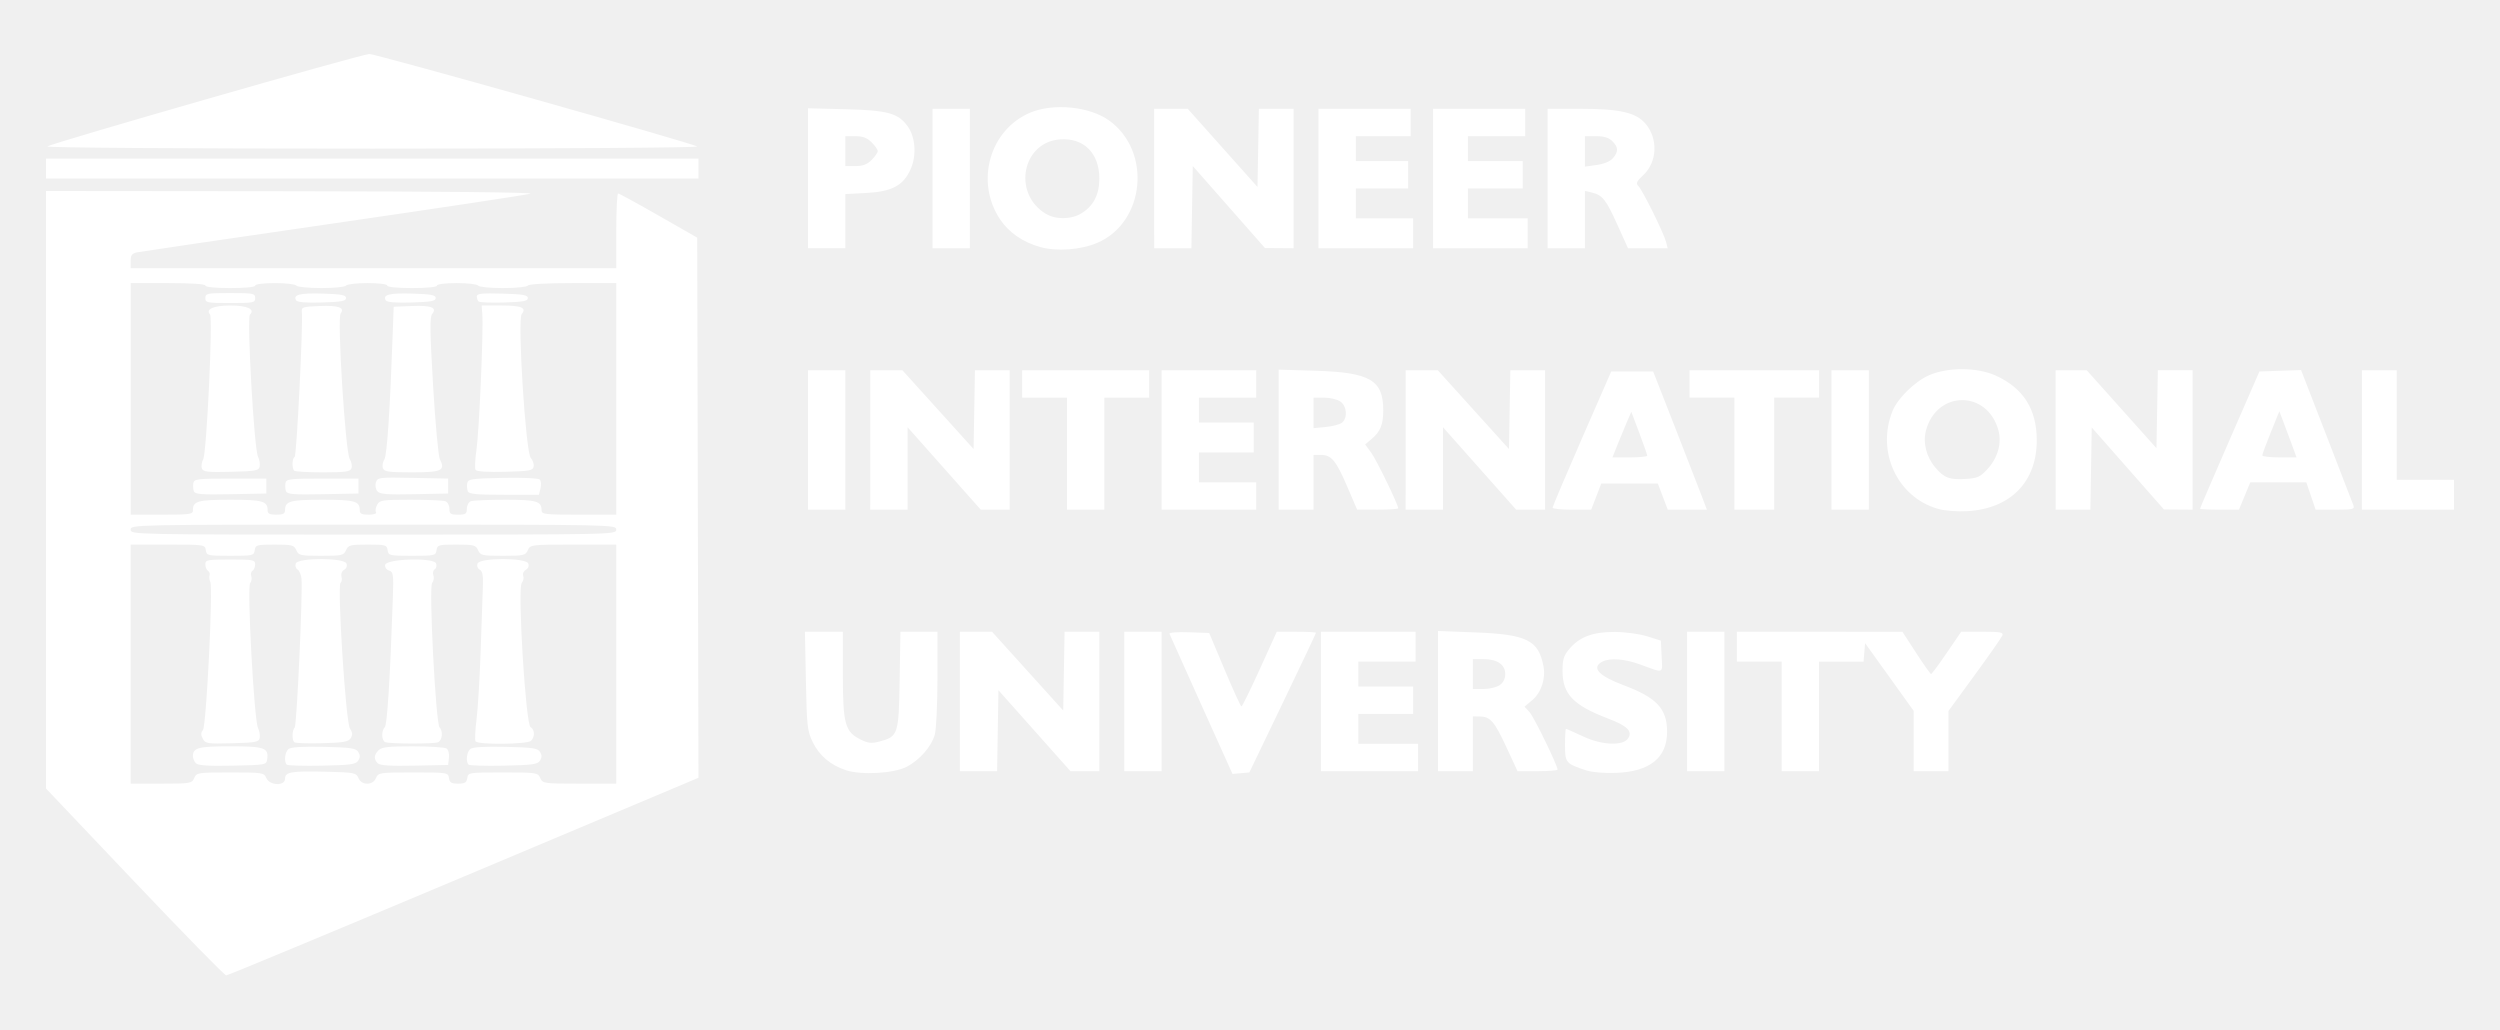
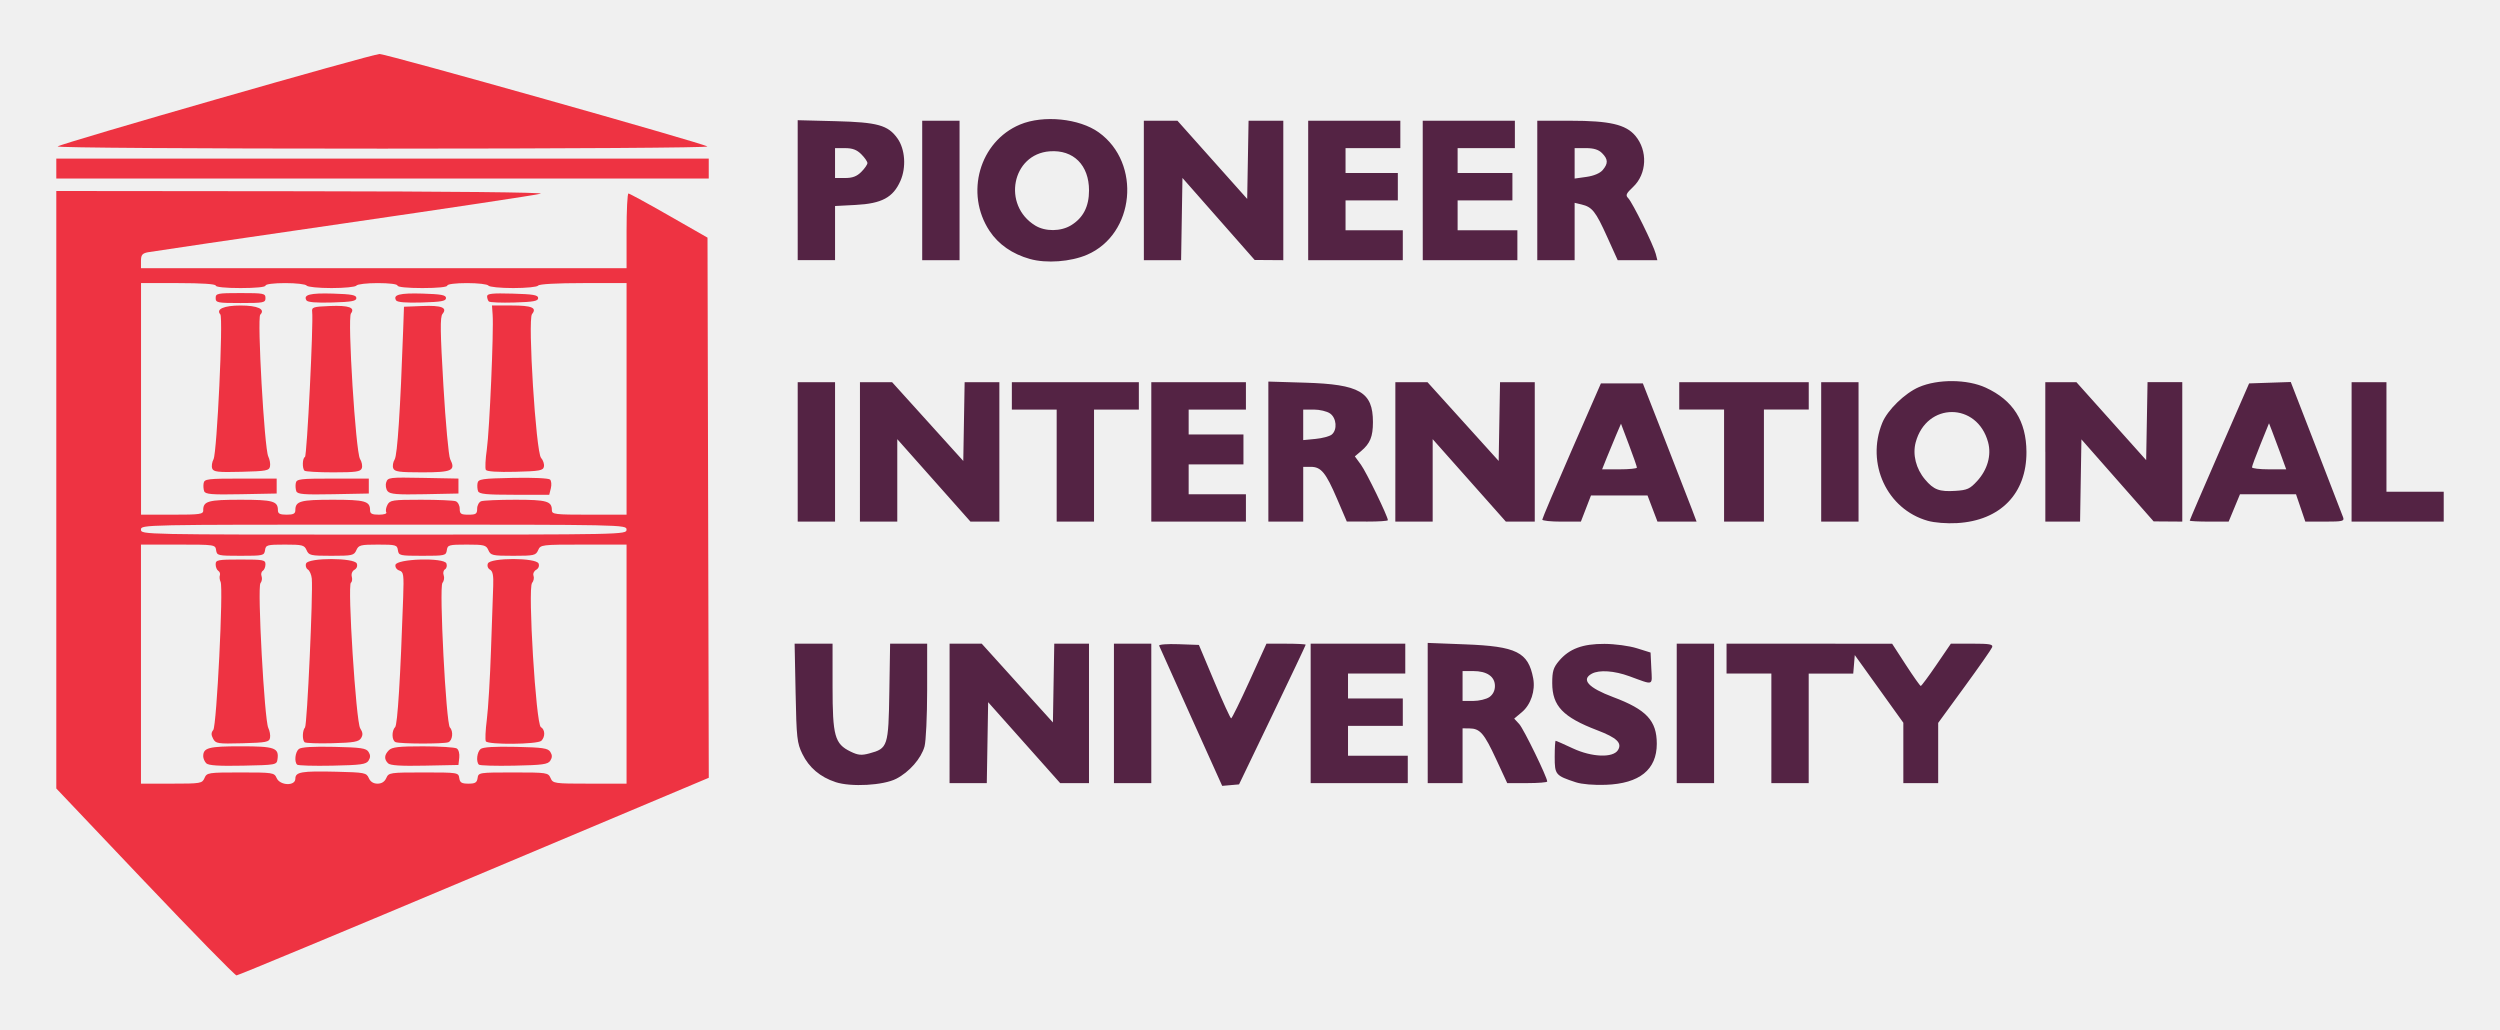
<svg xmlns="http://www.w3.org/2000/svg" width="170mm" height="70mm" viewBox="0 0 170 70" version="1.1" id="svg8">
  <defs id="defs2" />
  <g id="layer1" transform="translate(-17.26166,-18.18647)">
    <path style="fill:#000000;stroke-width:0.265" id="path877" d="" />
-     <g id="g1145" transform="translate(3.127327,3.672899)">
-       <path style="fill:#ffffff;stroke-width:0.169" d="m 23.292,74.486 -6.03,-6.355 V 47.816 27.501 l 16.722,0.017 c 10.06,0.01 16.519,0.077 16.214,0.168 -0.279,0.083 -6.299,0.991 -13.377,2.019 -7.078,1.028 -13.079,1.911 -13.335,1.962 -0.38,0.077 -0.466,0.185 -0.466,0.589 v 0.495 h 16.51 16.51 v -2.54 c 0,-1.397 0.057,-2.54 0.127,-2.54 0.07,3.3e-4 1.308,0.676 2.752,1.501 l 2.625,1.501 0.043,18.365 0.043,18.365 -15.961,6.719 c -8.779,3.696 -16.047,6.719 -16.153,6.719 -0.106,0 -2.906,-2.86 -6.222,-6.355 z m 4.047,-7.065 c 0.161,-0.368 0.245,-0.381 2.453,-0.381 2.208,0 2.292,0.013 2.453,0.381 0.228,0.52 1.272,0.557 1.272,0.046 0,-0.462 0.415,-0.533 2.794,-0.476 1.922,0.046 2.041,0.07 2.199,0.43 0.11,0.25 0.314,0.381 0.595,0.381 0.281,0 0.485,-0.131 0.595,-0.381 0.162,-0.369 0.242,-0.381 2.538,-0.381 2.33,0 2.372,0.007 2.425,0.381 0.044,0.309 0.162,0.381 0.623,0.381 0.461,0 0.579,-0.072 0.623,-0.381 0.053,-0.374 0.095,-0.381 2.425,-0.381 2.296,0 2.376,0.012 2.538,0.381 0.162,0.37 0.237,0.381 2.667,0.381 h 2.5 v -8.128 -8.128 h -2.923 c -2.869,0 -2.926,0.007 -3.09,0.381 -0.156,0.354 -0.273,0.381 -1.691,0.381 -1.418,0 -1.536,-0.026 -1.691,-0.381 -0.152,-0.348 -0.281,-0.381 -1.47,-0.381 -1.222,0 -1.306,0.024 -1.357,0.381 -0.052,0.365 -0.123,0.381 -1.663,0.381 -1.539,0 -1.611,-0.016 -1.663,-0.381 -0.051,-0.357 -0.135,-0.381 -1.357,-0.381 -1.189,0 -1.317,0.033 -1.47,0.381 -0.156,0.354 -0.273,0.381 -1.691,0.381 -1.418,0 -1.536,-0.026 -1.691,-0.381 -0.152,-0.348 -0.281,-0.381 -1.47,-0.381 -1.222,0 -1.306,0.024 -1.357,0.381 -0.052,0.365 -0.123,0.381 -1.663,0.381 -1.539,0 -1.611,-0.016 -1.663,-0.381 -0.053,-0.376 -0.089,-0.381 -2.582,-0.381 h -2.528 v 8.128 8.128 h 2.077 c 1.991,0 2.083,-0.016 2.244,-0.381 z m 0.121,-1.003 c -0.114,-0.114 -0.208,-0.33 -0.208,-0.479 0,-0.58 0.366,-0.677 2.553,-0.677 2.313,0 2.608,0.104 2.498,0.88 -0.054,0.383 -0.099,0.391 -2.345,0.437 -1.637,0.034 -2.349,-0.012 -2.498,-0.161 z m 6.175,0.09 c -0.201,-0.201 -0.129,-0.857 0.118,-1.061 0.158,-0.131 0.947,-0.18 2.395,-0.148 1.84,0.041 2.187,0.091 2.346,0.344 0.136,0.216 0.136,0.377 -4e-5,0.593 -0.16,0.254 -0.511,0.303 -2.464,0.343 -1.253,0.026 -2.33,-0.006 -2.395,-0.07 z m 6.186,-0.09 c -0.28,-0.28 -0.261,-0.57 0.058,-0.89 0.213,-0.213 0.677,-0.266 2.328,-0.264 1.134,10e-4 2.164,0.067 2.287,0.145 0.128,0.081 0.201,0.354 0.169,0.632 l -0.056,0.49 -2.29,0.047 c -1.637,0.034 -2.349,-0.012 -2.498,-0.161 z m 6.175,0.09 c -0.201,-0.201 -0.129,-0.857 0.118,-1.061 0.158,-0.131 0.947,-0.18 2.395,-0.148 1.84,0.041 2.187,0.091 2.346,0.344 0.136,0.216 0.136,0.377 -3e-5,0.593 -0.16,0.254 -0.511,0.303 -2.464,0.343 -1.253,0.026 -2.33,-0.006 -2.395,-0.07 z m -18.07,-1.76 c -0.142,-0.265 -0.14,-0.416 0.009,-0.595 0.23,-0.278 0.696,-9.659 0.5,-10.068 -0.067,-0.14 -0.09,-0.342 -0.051,-0.45 0.039,-0.108 -0.01,-0.246 -0.108,-0.306 -0.098,-0.061 -0.178,-0.258 -0.178,-0.439 0,-0.303 0.13,-0.329 1.693,-0.329 1.563,0 1.693,0.025 1.693,0.329 0,0.181 -0.081,0.379 -0.181,0.44 -0.1,0.061 -0.136,0.228 -0.082,0.37 0.054,0.142 0.02,0.354 -0.077,0.471 -0.221,0.267 0.269,9.31 0.533,9.84 0.098,0.197 0.151,0.502 0.118,0.677 -0.054,0.285 -0.255,0.324 -1.87,0.367 -1.69,0.045 -1.822,0.025 -1.999,-0.307 z m 6.217,0.236 c -0.167,-0.167 -0.147,-0.81 0.031,-1.002 0.144,-0.155 0.553,-9.142 0.461,-10.124 -0.025,-0.264 -0.145,-0.542 -0.268,-0.618 -0.123,-0.076 -0.176,-0.26 -0.119,-0.409 0.155,-0.404 3.293,-0.401 3.448,0.004 0.062,0.162 -0.003,0.336 -0.159,0.423 -0.153,0.086 -0.229,0.283 -0.181,0.468 0.046,0.176 0.019,0.36 -0.06,0.409 -0.245,0.151 0.347,9.457 0.629,9.898 0.184,0.288 0.198,0.454 0.058,0.677 -0.154,0.245 -0.489,0.304 -1.955,0.343 -0.973,0.026 -1.822,-0.005 -1.887,-0.07 z m 6.189,-0.005 c -0.259,-0.105 -0.279,-0.769 -0.03,-1.018 0.163,-0.163 0.362,-3.365 0.547,-8.816 0.054,-1.578 0.03,-1.743 -0.26,-1.835 -0.18,-0.057 -0.295,-0.224 -0.265,-0.383 0.081,-0.421 3.305,-0.516 3.464,-0.102 0.059,0.152 0.017,0.333 -0.093,0.401 -0.11,0.068 -0.151,0.252 -0.09,0.408 0.06,0.157 0.021,0.391 -0.086,0.52 -0.233,0.281 0.246,9.561 0.507,9.827 0.252,0.257 0.183,0.894 -0.11,1.006 -0.317,0.122 -3.279,0.114 -3.584,-0.009 z m 6.14,-0.055 c -0.057,-0.092 -0.027,-0.758 0.066,-1.482 0.093,-0.723 0.22,-2.839 0.282,-4.702 0.062,-1.863 0.13,-3.828 0.151,-4.367 0.028,-0.724 -0.028,-1.018 -0.215,-1.122 -0.147,-0.082 -0.209,-0.257 -0.148,-0.417 0.156,-0.408 3.293,-0.408 3.45,0 0.063,0.164 -0.005,0.337 -0.168,0.428 -0.15,0.084 -0.23,0.266 -0.177,0.405 0.053,0.138 0.008,0.358 -0.1,0.488 -0.297,0.358 0.267,9.612 0.598,9.8 0.291,0.166 0.309,0.657 0.035,0.931 -0.25,0.25 -3.623,0.282 -3.775,0.036 z m 9.566,-14.396 c 0,-0.336 -0.113,-0.339 -16.51,-0.339 -16.397,0 -16.51,0.002 -16.51,0.339 0,0.336 0.113,0.339 16.51,0.339 16.397,0 16.51,-0.002 16.51,-0.339 z m -28.787,-1.321 c 0,-0.617 0.338,-0.711 2.54,-0.711 2.202,0 2.54,0.095 2.54,0.711 0,0.235 0.135,0.305 0.593,0.305 0.458,0 0.593,-0.069 0.593,-0.305 0,-0.617 0.338,-0.711 2.54,-0.711 2.202,0 2.54,0.095 2.54,0.711 0,0.236 0.135,0.305 0.603,0.305 0.35,0 0.56,-0.07 0.5,-0.166 -0.056,-0.091 -0.02,-0.32 0.081,-0.508 0.169,-0.315 0.349,-0.342 2.28,-0.342 1.153,0 2.217,0.046 2.365,0.103 0.147,0.057 0.268,0.285 0.268,0.508 0,0.35 0.08,0.405 0.593,0.405 0.512,0 0.593,-0.055 0.593,-0.405 0,-0.223 0.121,-0.451 0.268,-0.508 0.147,-0.057 1.199,-0.103 2.337,-0.103 2.135,0 2.475,0.098 2.475,0.711 0,0.28 0.207,0.305 2.54,0.305 h 2.54 v -7.874 -7.874 h -2.953 c -1.786,0 -2.995,0.067 -3.058,0.169 -0.058,0.093 -0.817,0.169 -1.693,0.169 -0.876,0 -1.636,-0.076 -1.693,-0.169 -0.058,-0.093 -0.71,-0.169 -1.449,-0.169 -0.784,0 -1.345,0.071 -1.345,0.169 0,0.102 -0.677,0.169 -1.693,0.169 -1.016,0 -1.693,-0.068 -1.693,-0.169 0,-0.099 -0.561,-0.169 -1.345,-0.169 -0.74,0 -1.392,0.076 -1.449,0.169 -0.058,0.093 -0.817,0.169 -1.693,0.169 -0.876,0 -1.636,-0.076 -1.693,-0.169 -0.058,-0.093 -0.71,-0.169 -1.449,-0.169 -0.784,0 -1.345,0.071 -1.345,0.169 0,0.102 -0.677,0.169 -1.693,0.169 -1.016,0 -1.693,-0.068 -1.693,-0.169 0,-0.105 -0.96,-0.169 -2.54,-0.169 h -2.54 v 7.874 7.874 h 2.117 c 1.925,0 2.117,-0.028 2.117,-0.305 z m 0.067,-1.289 c -0.052,-0.137 -0.069,-0.387 -0.036,-0.555 0.054,-0.279 0.28,-0.306 2.512,-0.306 h 2.453 v 0.508 0.508 l -2.417,0.047 c -2,0.039 -2.433,0.004 -2.512,-0.202 z m 6.265,0 c -0.052,-0.137 -0.069,-0.387 -0.036,-0.555 0.054,-0.279 0.28,-0.306 2.512,-0.306 h 2.453 v 0.508 0.508 l -2.417,0.047 c -2,0.039 -2.433,0.004 -2.512,-0.202 z m 6.209,-0.002 c -0.115,-0.138 -0.158,-0.408 -0.096,-0.602 0.107,-0.337 0.211,-0.349 2.512,-0.304 l 2.4,0.047 v 0.508 0.508 l -2.304,0.047 c -1.868,0.038 -2.343,-3.3e-4 -2.512,-0.204 z m 6.15,-0.003 c -0.051,-0.134 -0.067,-0.382 -0.035,-0.55 0.053,-0.275 0.298,-0.311 2.414,-0.354 1.341,-0.027 2.425,0.022 2.517,0.115 0.089,0.089 0.113,0.358 0.052,0.598 l -0.109,0.436 h -2.373 c -1.91,0 -2.391,-0.048 -2.466,-0.244 z m -18.078,-1.541 c -0.057,-0.149 -0.017,-0.434 0.089,-0.632 0.235,-0.44 0.667,-9.621 0.463,-9.847 -0.321,-0.355 0.247,-0.605 1.374,-0.605 1.169,0 1.712,0.252 1.341,0.623 -0.221,0.221 0.281,9.118 0.544,9.642 0.099,0.197 0.153,0.502 0.119,0.677 -0.055,0.286 -0.256,0.324 -1.944,0.366 -1.6,0.041 -1.898,0.007 -1.987,-0.224 z m 6.273,0.148 c -0.164,-0.164 -0.139,-0.865 0.033,-0.931 0.136,-0.052 0.586,-9.127 0.49,-9.878 -0.039,-0.308 0.069,-0.343 1.21,-0.389 1.285,-0.051 1.732,0.108 1.427,0.509 -0.246,0.323 0.323,9.422 0.618,9.891 0.124,0.197 0.178,0.483 0.12,0.635 -0.089,0.232 -0.4,0.276 -1.946,0.276 -1.012,0 -1.891,-0.051 -1.953,-0.113 z m 6.036,-0.164 c -0.058,-0.152 -0.014,-0.423 0.098,-0.603 0.184,-0.295 0.386,-3.365 0.576,-8.772 l 0.057,-1.609 1.243,-0.05 c 1.315,-0.053 1.731,0.111 1.374,0.542 -0.166,0.2 -0.153,1.203 0.064,4.876 0.15,2.543 0.356,4.79 0.459,4.993 0.392,0.778 0.136,0.9 -1.891,0.9 -1.577,0 -1.89,-0.044 -1.979,-0.276 z m 6.299,0.11 c -0.06,-0.097 -0.031,-0.728 0.066,-1.402 0.182,-1.277 0.474,-8.036 0.395,-9.142 l -0.045,-0.635 h 1.348 c 1.362,0 1.729,0.157 1.374,0.585 -0.299,0.361 0.268,9.39 0.614,9.774 0.141,0.156 0.229,0.423 0.197,0.593 -0.052,0.274 -0.276,0.314 -1.949,0.357 -1.182,0.03 -1.931,-0.018 -1.999,-0.129 z M 28.099,34.781 c 0,-0.316 0.113,-0.339 1.693,-0.339 1.58,0 1.693,0.023 1.693,0.339 0,0.316 -0.113,0.339 -1.693,0.339 -1.58,0 -1.693,-0.023 -1.693,-0.339 z m 6.175,0.161 c -0.239,-0.387 0.245,-0.511 1.799,-0.464 1.282,0.039 1.593,0.099 1.593,0.303 0,0.205 -0.316,0.263 -1.637,0.302 -1.077,0.032 -1.678,-0.017 -1.755,-0.142 z m 6.096,0 c -0.239,-0.387 0.245,-0.511 1.799,-0.464 1.282,0.039 1.593,0.099 1.593,0.303 0,0.205 -0.316,0.263 -1.637,0.302 -1.077,0.032 -1.678,-0.017 -1.755,-0.142 z m 6.305,0.071 c -0.065,-0.065 -0.119,-0.223 -0.119,-0.35 0,-0.184 0.356,-0.222 1.736,-0.183 1.408,0.039 1.736,0.096 1.736,0.302 0,0.205 -0.314,0.263 -1.617,0.302 -0.889,0.026 -1.67,-0.005 -1.736,-0.07 z m 24.98,31.872 c -1.043,-0.34 -1.808,-0.989 -2.259,-1.915 -0.362,-0.744 -0.399,-1.076 -0.46,-4.153 l -0.067,-3.344 h 1.29 1.29 l 3.4e-4,2.921 c 3.4e-4,3.361 0.146,3.888 1.217,4.412 0.515,0.252 0.742,0.274 1.285,0.128 1.256,-0.338 1.3,-0.473 1.359,-4.176 l 0.052,-3.285 h 1.26 1.26 l -0.001,3.175 c -5.1e-4,1.746 -0.081,3.463 -0.179,3.815 -0.226,0.814 -1.032,1.735 -1.921,2.194 -0.879,0.454 -3.066,0.576 -4.127,0.23 z m 24.174,-4.436 c -1.162,-2.58 -2.14,-4.759 -2.172,-4.841 -0.032,-0.083 0.562,-0.128 1.322,-0.101 l 1.381,0.05 1.049,2.496 c 0.577,1.373 1.092,2.497 1.144,2.498 0.052,8.5e-4 0.614,-1.141 1.248,-2.538 l 1.153,-2.54 h 1.334 c 0.734,0 1.334,0.031 1.334,0.07 0,0.038 -1.02,2.191 -2.266,4.784 l -2.266,4.714 -0.573,0.05 -0.573,0.05 z m 26.165,4.449 c -1.39,-0.458 -1.439,-0.517 -1.439,-1.727 0,-0.602 0.029,-1.095 0.066,-1.095 0.036,0 0.563,0.233 1.171,0.517 1.286,0.602 2.724,0.657 3.063,0.118 0.302,-0.481 -0.072,-0.842 -1.398,-1.348 -2.342,-0.894 -3.068,-1.654 -3.07,-3.211 -8.5e-4,-0.798 0.076,-1.053 0.458,-1.506 0.695,-0.826 1.608,-1.168 3.097,-1.16 0.709,0.004 1.682,0.135 2.201,0.298 l 0.931,0.291 0.051,1.075 c 0.057,1.21 0.204,1.157 -1.49,0.537 -1.027,-0.376 -2.047,-0.447 -2.551,-0.177 -0.753,0.403 -0.247,0.96 1.45,1.596 2.26,0.846 2.964,1.601 2.963,3.176 -6.8e-4,1.757 -1.174,2.702 -3.464,2.788 -0.81,0.03 -1.636,-0.039 -2.039,-0.172 z m -42.587,-4.685 v -4.741 h 1.093 1.093 l 2.42,2.678 2.42,2.678 0.046,-2.678 0.046,-2.678 h 1.181 1.181 v 4.741 4.741 h -0.98 -0.98 l -2.449,-2.752 -2.449,-2.752 -0.046,2.752 -0.046,2.752 h -1.266 -1.266 z m 11.176,0 v -4.741 h 1.27 1.27 v 4.741 4.741 h -1.27 -1.27 z m 13.377,0 v -4.741 h 3.217 3.217 v 1.016 1.016 h -1.947 -1.947 v 0.847 0.847 h 1.863 1.863 v 0.931 0.931 h -1.863 -1.863 v 1.016 1.016 h 2.032 2.032 v 0.931 0.931 h -3.302 -3.302 z m 7.959,-0.026 v -4.767 l 2.545,0.098 c 3.498,0.134 4.289,0.528 4.628,2.305 0.159,0.836 -0.157,1.791 -0.764,2.301 l -0.527,0.443 0.343,0.373 c 0.301,0.327 1.903,3.615 1.903,3.905 0,0.06 -0.612,0.109 -1.36,0.109 h -1.36 l -0.758,-1.634 c -0.817,-1.761 -1.093,-2.078 -1.813,-2.086 l -0.466,-0.005 v 1.863 1.863 h -1.185 -1.185 z m 4.196,-1.085 c 0.241,-0.169 0.376,-0.439 0.376,-0.752 0,-0.641 -0.546,-1.016 -1.477,-1.016 h -0.724 v 1.016 1.016 h 0.724 c 0.398,0 0.894,-0.119 1.101,-0.264 z m 12.738,1.11 v -4.741 h 1.27 1.27 v 4.741 4.741 h -1.27 -1.27 z m 6.435,1.016 v -3.725 h -1.524 -1.524 v -1.016 -1.016 l 5.63,0.002 5.63,0.002 0.931,1.435 c 0.512,0.789 0.969,1.436 1.016,1.437 0.047,10e-4 0.526,-0.645 1.066,-1.437 l 0.982,-1.439 h 1.449 c 1.201,0 1.433,0.042 1.355,0.247 -0.052,0.136 -0.898,1.348 -1.881,2.694 l -1.786,2.447 v 2.048 2.048 h -1.185 -1.185 v -2.053 -2.053 l -1.651,-2.301 -1.651,-2.301 -0.052,0.629 -0.053,0.629 h -1.514 -1.514 v 3.725 3.725 h -1.27 -1.27 z m 10.633,-14.112 c -2.773,-0.784 -4.217,-3.899 -3.09,-6.664 0.354,-0.868 1.529,-2.012 2.494,-2.428 1.29,-0.557 3.284,-0.54 4.54,0.038 1.862,0.857 2.759,2.273 2.769,4.371 0.014,2.835 -1.776,4.671 -4.72,4.84 -0.7,0.04 -1.527,-0.025 -1.993,-0.157 z m 3.355,-2.697 c 0.709,-0.774 0.989,-1.757 0.75,-2.642 -0.738,-2.741 -4.185,-2.741 -4.923,0 -0.224,0.831 0.017,1.796 0.632,2.526 0.592,0.704 0.972,0.847 2.069,0.778 0.8,-0.05 0.987,-0.134 1.471,-0.662 z m -80.197,-1.987 v -4.741 h 1.27 1.27 v 4.741 4.741 h -1.27 -1.27 z m 4.233,0 v -4.741 h 1.093 1.093 l 2.42,2.678 2.42,2.678 0.046,-2.678 0.046,-2.678 h 1.181 1.181 v 4.741 4.741 h -0.982 -0.982 l -2.489,-2.804 -2.489,-2.804 v 2.804 2.804 h -1.27 -1.27 z m 13.377,0.931 v -3.81 h -1.524 -1.524 v -0.931 -0.931 h 4.318 4.318 v 0.931 0.931 h -1.524 -1.524 v 3.81 3.81 h -1.27 -1.27 z m 6.435,-0.931 v -4.741 h 3.217 3.217 v 0.931 0.931 h -1.947 -1.947 v 0.847 0.847 h 1.863 1.863 v 1.016 1.016 h -1.863 -1.863 v 1.016 1.016 h 1.947 1.947 v 0.931 0.931 h -3.217 -3.217 z m 7.959,-0.021 v -4.762 l 2.498,0.075 c 3.713,0.111 4.614,0.634 4.614,2.679 0,0.989 -0.188,1.452 -0.8,1.969 l -0.43,0.363 0.415,0.568 c 0.367,0.503 1.831,3.518 1.831,3.772 0,0.054 -0.629,0.096 -1.397,0.094 l -1.397,-0.004 -0.665,-1.551 c -0.765,-1.783 -1.082,-2.167 -1.79,-2.167 h -0.508 v 1.863 1.863 h -1.185 -1.185 z m 4.312,-1.16 c 0.391,-0.324 0.326,-1.125 -0.117,-1.434 -0.207,-0.145 -0.702,-0.264 -1.101,-0.264 h -0.724 v 1.038 1.038 l 0.841,-0.081 c 0.463,-0.044 0.958,-0.178 1.101,-0.296 z m 4.324,1.181 v -4.741 h 1.093 1.093 l 2.42,2.678 2.42,2.678 0.046,-2.678 0.046,-2.678 h 1.181 1.181 v 4.741 4.741 h -0.982 -0.982 l -2.489,-2.804 -2.489,-2.804 v 2.804 2.804 h -1.27 -1.27 z m 9.991,4.603 c 0,-0.076 0.897,-2.19 1.993,-4.699 l 1.993,-4.561 h 1.427 1.427 l 1.492,3.81 c 0.821,2.095 1.642,4.21 1.826,4.699 l 0.335,0.889 h -1.33 -1.33 l -0.338,-0.889 -0.338,-0.889 h -1.923 -1.923 l -0.343,0.889 -0.343,0.889 h -1.313 c -0.722,0 -1.314,-0.062 -1.314,-0.138 z m 6.435,-3.537 c 0,-0.065 -0.243,-0.763 -0.541,-1.551 l -0.541,-1.432 -0.321,0.747 c -0.177,0.411 -0.466,1.109 -0.642,1.551 l -0.321,0.804 h 1.183 c 0.651,0 1.183,-0.053 1.183,-0.118 z m 5.927,-0.136 v -3.81 h -1.524 -1.524 v -0.931 -0.931 h 4.403 4.403 v 0.931 0.931 h -1.524 -1.524 v 3.81 3.81 h -1.355 -1.355 z m 6.604,-0.931 v -4.741 h 1.27 1.27 v 4.741 4.741 h -1.27 -1.27 z m 15.24,0 v -4.741 l 1.058,5.1e-4 1.058,5.1e-4 2.371,2.65 2.371,2.65 0.047,-2.651 0.047,-2.651 h 1.181 1.181 v 4.741 4.741 l -0.974,-0.007 -0.974,-0.007 -2.455,-2.789 -2.455,-2.789 -0.046,2.796 -0.046,2.796 h -1.181 -1.181 v -4.741 z m 9.821,4.671 c 0,-0.038 0.909,-2.153 2.019,-4.699 l 2.019,-4.629 1.416,-0.048 1.416,-0.048 1.726,4.451 c 0.949,2.448 1.774,4.584 1.833,4.747 0.096,0.266 -0.029,0.296 -1.231,0.296 h -1.338 l -0.317,-0.931 -0.317,-0.931 h -1.904 -1.904 l -0.386,0.931 -0.386,0.931 h -1.323 c -0.728,0 -1.324,-0.031 -1.324,-0.07 z m 6.175,-4.544 c -0.213,-0.582 -0.476,-1.287 -0.586,-1.566 l -0.198,-0.508 -0.579,1.43 c -0.318,0.786 -0.579,1.491 -0.579,1.566 0,0.075 0.524,0.137 1.164,0.137 h 1.164 z m 4.832,-0.127 v -4.741 h 1.185 1.185 v 3.725 3.725 h 1.947 1.947 v 1.016 1.016 h -3.133 -3.133 z M 84.871,31.313 c -1.194,-0.335 -2.139,-0.99 -2.744,-1.903 -1.696,-2.56 -0.685,-6.088 2.074,-7.241 1.579,-0.66 4.029,-0.414 5.352,0.537 2.914,2.095 2.451,6.922 -0.799,8.32 -1.114,0.479 -2.763,0.601 -3.883,0.287 z m 2.793,-2.288 c 0.826,-0.504 1.225,-1.276 1.225,-2.372 0,-1.724 -1.06,-2.781 -2.671,-2.662 -2.575,0.19 -3.252,3.668 -0.983,5.051 0.68,0.415 1.733,0.407 2.43,-0.018 z m -18.586,-2.39 v -4.759 l 2.582,0.066 c 2.853,0.073 3.561,0.27 4.202,1.17 0.523,0.734 0.608,1.971 0.201,2.893 -0.498,1.126 -1.267,1.539 -3.034,1.632 l -1.41,0.074 v 1.841 1.841 h -1.27 -1.27 z m 4.326,-1.244 c 0.229,-0.229 0.416,-0.499 0.416,-0.6 0,-0.102 -0.187,-0.372 -0.416,-0.6 -0.304,-0.304 -0.599,-0.416 -1.101,-0.416 h -0.685 v 1.016 1.016 h 0.685 c 0.502,0 0.796,-0.111 1.101,-0.416 z m 4.141,1.262 v -4.741 h 1.27 1.27 v 4.741 4.741 h -1.27 -1.27 z m 15.071,0 v -4.741 l 1.143,5e-5 1.143,5e-5 2.371,2.658 2.371,2.658 0.047,-2.658 0.047,-2.658 h 1.181 1.181 v 4.741 4.741 l -0.974,-0.007 -0.974,-0.007 -2.455,-2.789 -2.455,-2.789 -0.046,2.796 -0.046,2.796 h -1.266 -1.266 z m 11.176,0 v -4.741 h 3.133 3.133 v 0.931 0.931 h -1.863 -1.863 v 0.847 0.847 h 1.778 1.778 v 0.931 0.931 h -1.778 -1.778 v 1.016 1.016 h 1.947 1.947 v 1.016 1.016 h -3.217 -3.217 z m 7.789,0 v -4.741 h 3.133 3.133 v 0.931 0.931 h -1.947 -1.947 v 0.847 0.847 h 1.863 1.863 v 0.931 0.931 h -1.863 -1.863 v 1.016 1.016 h 2.032 2.032 v 1.016 1.016 h -3.217 -3.217 z m 7.789,0 v -4.741 h 2.255 c 2.667,0 3.767,0.255 4.414,1.024 0.855,1.016 0.786,2.591 -0.151,3.476 -0.481,0.454 -0.531,0.568 -0.332,0.768 0.285,0.287 1.725,3.201 1.872,3.79 l 0.107,0.425 h -1.348 -1.348 l -0.724,-1.602 c -0.776,-1.718 -1.013,-2.016 -1.739,-2.188 l -0.466,-0.111 v 1.951 1.951 h -1.27 -1.27 z m 4.445,-1.383 c 0.385,-0.452 0.374,-0.741 -0.042,-1.157 -0.238,-0.238 -0.564,-0.339 -1.101,-0.339 h -0.762 v 1.035 1.035 l 0.804,-0.113 c 0.497,-0.07 0.918,-0.246 1.101,-0.461 z m -106.553,0.706 v -0.677 h 22.183 22.183 v 0.677 0.677 h -22.183 -22.183 z m 0.093,-1.505 c 0.218,-0.204 21.396,-6.285 21.887,-6.285 0.492,3.3e-4 22.074,6.088 22.292,6.287 0.091,0.084 -9.435,0.148 -22.09,0.148 -12.95,0 -22.183,-0.063 -22.09,-0.15 z" id="path879" />
+     <g id="g1214" transform="translate(-1.083293)">
+       <g id="g1145" transform="translate(3.509746,4.484376)" style="fill:#542344;fill-opacity:1">
+         <path style="fill:#542344;fill-opacity:1;stroke-width:0.169" d="m 71.655,66.885 c -1.043,-0.34 -1.808,-0.989 -2.259,-1.915 -0.362,-0.744 -0.399,-1.076 -0.46,-4.153 l -0.067,-3.344 h 1.29 1.29 l 3.4e-4,2.921 c 3.4e-4,3.361 0.146,3.888 1.217,4.412 0.515,0.252 0.742,0.274 1.285,0.128 1.256,-0.338 1.3,-0.473 1.359,-4.176 l 0.052,-3.285 h 1.26 1.26 l -0.001,3.175 c -5.1e-4,1.746 -0.081,3.463 -0.179,3.815 -0.226,0.814 -1.032,1.735 -1.921,2.194 -0.879,0.454 -3.066,0.576 -4.127,0.23 z m 24.174,-4.436 c -1.162,-2.58 -2.14,-4.759 -2.172,-4.841 -0.032,-0.083 0.562,-0.128 1.322,-0.101 l 1.381,0.05 1.049,2.496 c 0.577,1.373 1.092,2.497 1.144,2.498 0.052,8.5e-4 0.614,-1.141 1.248,-2.538 l 1.153,-2.54 h 1.334 c 0.734,0 1.334,0.031 1.334,0.07 0,0.038 -1.02,2.191 -2.266,4.784 l -2.266,4.714 -0.573,0.05 -0.573,0.05 z m 26.165,4.449 c -1.39,-0.458 -1.439,-0.517 -1.439,-1.727 0,-0.602 0.029,-1.095 0.066,-1.095 0.036,0 0.563,0.233 1.171,0.517 1.286,0.602 2.724,0.657 3.063,0.118 0.302,-0.481 -0.072,-0.842 -1.398,-1.348 -2.342,-0.894 -3.068,-1.654 -3.07,-3.211 -8.5e-4,-0.798 0.076,-1.053 0.458,-1.506 0.695,-0.826 1.608,-1.168 3.097,-1.16 0.709,0.004 1.682,0.135 2.201,0.298 l 0.931,0.291 0.051,1.075 c 0.057,1.21 0.204,1.157 -1.49,0.537 -1.027,-0.376 -2.047,-0.447 -2.551,-0.177 -0.753,0.403 -0.247,0.96 1.45,1.596 2.26,0.846 2.964,1.601 2.963,3.176 -6.8e-4,1.757 -1.174,2.702 -3.464,2.788 -0.81,0.03 -1.636,-0.039 -2.039,-0.172 z m -42.587,-4.685 v -4.741 h 1.093 1.093 l 2.42,2.678 2.42,2.678 0.046,-2.678 0.046,-2.678 h 1.181 1.181 v 4.741 4.741 h -0.98 -0.98 l -2.449,-2.752 -2.449,-2.752 -0.046,2.752 -0.046,2.752 h -1.266 -1.266 z m 11.176,0 v -4.741 h 1.27 1.27 v 4.741 4.741 h -1.27 -1.27 z m 13.377,0 v -4.741 h 3.217 3.217 v 1.016 1.016 h -1.947 -1.947 v 0.847 0.847 h 1.863 1.863 v 0.931 0.931 h -1.863 -1.863 v 1.016 1.016 h 2.032 2.032 v 0.931 0.931 h -3.302 -3.302 z m 7.959,-0.026 v -4.767 l 2.545,0.098 c 3.498,0.134 4.289,0.528 4.628,2.305 0.159,0.836 -0.157,1.791 -0.764,2.301 l -0.527,0.443 0.343,0.373 c 0.301,0.327 1.903,3.615 1.903,3.905 0,0.06 -0.612,0.109 -1.36,0.109 h -1.36 l -0.758,-1.634 c -0.817,-1.761 -1.093,-2.078 -1.813,-2.086 l -0.466,-0.005 v 1.863 1.863 h -1.185 -1.185 z m 4.196,-1.085 c 0.241,-0.169 0.376,-0.439 0.376,-0.752 0,-0.641 -0.546,-1.016 -1.477,-1.016 h -0.724 v 1.016 1.016 h 0.724 c 0.398,0 0.894,-0.119 1.101,-0.264 z m 12.738,1.11 v -4.741 h 1.27 1.27 v 4.741 4.741 h -1.27 -1.27 z m 6.435,1.016 v -3.725 h -1.524 -1.524 v -1.016 -1.016 l 5.63,0.002 5.63,0.002 0.931,1.435 c 0.512,0.789 0.969,1.436 1.016,1.437 0.047,10e-4 0.526,-0.645 1.066,-1.437 l 0.982,-1.439 h 1.449 c 1.201,0 1.433,0.042 1.355,0.247 -0.052,0.136 -0.898,1.348 -1.881,2.694 l -1.786,2.447 v 2.048 2.048 h -1.185 -1.185 v -2.053 -2.053 l -1.651,-2.301 -1.651,-2.301 -0.052,0.629 -0.053,0.629 h -1.514 -1.514 v 3.725 3.725 h -1.27 -1.27 z m 10.633,-14.112 c -2.773,-0.784 -4.217,-3.899 -3.09,-6.664 0.354,-0.868 1.529,-2.012 2.494,-2.428 1.29,-0.557 3.284,-0.54 4.54,0.038 1.862,0.857 2.759,2.273 2.769,4.371 0.014,2.835 -1.776,4.671 -4.72,4.84 -0.7,0.04 -1.527,-0.025 -1.993,-0.157 z m 3.355,-2.697 c 0.709,-0.774 0.989,-1.757 0.75,-2.642 -0.738,-2.741 -4.185,-2.741 -4.923,0 -0.224,0.831 0.017,1.796 0.632,2.526 0.592,0.704 0.972,0.847 2.069,0.778 0.8,-0.05 0.987,-0.134 1.471,-0.662 z m -80.197,-1.987 v -4.741 h 1.27 1.27 v 4.741 4.741 h -1.27 -1.27 z m 4.233,0 v -4.741 h 1.093 1.093 l 2.42,2.678 2.42,2.678 0.046,-2.678 0.046,-2.678 h 1.181 1.181 v 4.741 4.741 h -0.982 -0.982 l -2.489,-2.804 -2.489,-2.804 v 2.804 2.804 h -1.27 -1.27 z m 13.377,0.931 v -3.81 h -1.524 -1.524 v -0.931 -0.931 h 4.318 4.318 v 0.931 0.931 h -1.524 -1.524 v 3.81 3.81 h -1.27 -1.27 z m 6.435,-0.931 v -4.741 h 3.217 3.217 v 0.931 0.931 h -1.947 -1.947 v 0.847 0.847 h 1.863 1.863 v 1.016 1.016 h -1.863 -1.863 v 1.016 1.016 h 1.947 1.947 v 0.931 0.931 h -3.217 -3.217 z m 7.959,-0.021 v -4.762 l 2.498,0.075 c 3.713,0.111 4.614,0.634 4.614,2.679 0,0.989 -0.188,1.452 -0.8,1.969 l -0.43,0.363 0.415,0.568 c 0.367,0.503 1.831,3.518 1.831,3.772 0,0.054 -0.629,0.096 -1.397,0.094 l -1.397,-0.004 -0.665,-1.551 c -0.765,-1.783 -1.082,-2.167 -1.79,-2.167 h -0.508 v 1.863 1.863 h -1.185 -1.185 z m 4.312,-1.16 c 0.391,-0.324 0.326,-1.125 -0.117,-1.434 -0.207,-0.145 -0.702,-0.264 -1.101,-0.264 h -0.724 v 1.038 1.038 l 0.841,-0.081 c 0.463,-0.044 0.958,-0.178 1.101,-0.296 z m 4.324,1.181 v -4.741 h 1.093 1.093 l 2.42,2.678 2.42,2.678 0.046,-2.678 0.046,-2.678 h 1.181 1.181 v 4.741 4.741 h -0.982 -0.982 l -2.489,-2.804 -2.489,-2.804 v 2.804 2.804 h -1.27 -1.27 z m 9.991,4.603 c 0,-0.076 0.897,-2.19 1.993,-4.699 l 1.993,-4.561 h 1.427 1.427 l 1.492,3.81 c 0.821,2.095 1.642,4.21 1.826,4.699 l 0.335,0.889 h -1.33 -1.33 l -0.338,-0.889 -0.338,-0.889 h -1.923 -1.923 l -0.343,0.889 -0.343,0.889 h -1.313 c -0.722,0 -1.314,-0.062 -1.314,-0.138 z m 6.435,-3.537 c 0,-0.065 -0.243,-0.763 -0.541,-1.551 l -0.541,-1.432 -0.321,0.747 c -0.177,0.411 -0.466,1.109 -0.642,1.551 l -0.321,0.804 h 1.183 c 0.651,0 1.183,-0.053 1.183,-0.118 z m 5.927,-0.136 v -3.81 h -1.524 -1.524 v -0.931 -0.931 h 4.403 4.403 v 0.931 0.931 h -1.524 -1.524 v 3.81 3.81 h -1.355 -1.355 z m 6.604,-0.931 v -4.741 h 1.27 1.27 v 4.741 4.741 h -1.27 -1.27 z m 15.24,0 v -4.741 l 1.058,5.1e-4 1.058,5.1e-4 2.371,2.65 2.371,2.65 0.047,-2.651 0.047,-2.651 h 1.181 1.181 v 4.741 4.741 l -0.974,-0.007 -0.974,-0.007 -2.455,-2.789 -2.455,-2.789 -0.046,2.796 -0.046,2.796 h -1.181 -1.181 v -4.741 z m 9.821,4.671 c 0,-0.038 0.909,-2.153 2.019,-4.699 l 2.019,-4.629 1.416,-0.048 1.416,-0.048 1.726,4.451 c 0.949,2.448 1.774,4.584 1.833,4.747 0.096,0.266 -0.029,0.296 -1.231,0.296 h -1.338 l -0.317,-0.931 -0.317,-0.931 h -1.904 -1.904 l -0.386,0.931 -0.386,0.931 h -1.323 c -0.728,0 -1.324,-0.031 -1.324,-0.07 z m 6.175,-4.544 c -0.213,-0.582 -0.476,-1.287 -0.586,-1.566 l -0.198,-0.508 -0.579,1.43 c -0.318,0.786 -0.579,1.491 -0.579,1.566 0,0.075 0.524,0.137 1.164,0.137 h 1.164 z m 4.832,-0.127 v -4.741 h 1.185 1.185 v 3.725 3.725 h 1.947 1.947 v 1.016 1.016 h -3.133 -3.133 z M 84.871,31.313 c -1.194,-0.335 -2.139,-0.99 -2.744,-1.903 -1.696,-2.56 -0.685,-6.088 2.074,-7.241 1.579,-0.66 4.029,-0.414 5.352,0.537 2.914,2.095 2.451,6.922 -0.799,8.32 -1.114,0.479 -2.763,0.601 -3.883,0.287 z m 2.793,-2.288 c 0.826,-0.504 1.225,-1.276 1.225,-2.372 0,-1.724 -1.06,-2.781 -2.671,-2.662 -2.575,0.19 -3.252,3.668 -0.983,5.051 0.68,0.415 1.733,0.407 2.43,-0.018 z m -18.586,-2.39 v -4.759 l 2.582,0.066 c 2.853,0.073 3.561,0.27 4.202,1.17 0.523,0.734 0.608,1.971 0.201,2.893 -0.498,1.126 -1.267,1.539 -3.034,1.632 l -1.41,0.074 v 1.841 1.841 h -1.27 -1.27 z m 4.326,-1.244 c 0.229,-0.229 0.416,-0.499 0.416,-0.6 0,-0.102 -0.187,-0.372 -0.416,-0.6 -0.304,-0.304 -0.599,-0.416 -1.101,-0.416 h -0.685 v 1.016 1.016 h 0.685 c 0.502,0 0.796,-0.111 1.101,-0.416 z m 4.141,1.262 v -4.741 h 1.27 1.27 v 4.741 4.741 h -1.27 -1.27 z m 15.071,0 v -4.741 l 1.143,5e-5 1.143,5e-5 2.371,2.658 2.371,2.658 0.047,-2.658 0.047,-2.658 h 1.181 1.181 v 4.741 4.741 l -0.974,-0.007 -0.974,-0.007 -2.455,-2.789 -2.455,-2.789 -0.046,2.796 -0.046,2.796 h -1.266 -1.266 z m 11.176,0 v -4.741 h 3.133 3.133 v 0.931 0.931 h -1.863 -1.863 v 0.847 0.847 h 1.778 1.778 v 0.931 0.931 h -1.778 -1.778 v 1.016 1.016 h 1.947 1.947 v 1.016 1.016 h -3.217 -3.217 z m 7.789,0 v -4.741 h 3.133 3.133 v 0.931 0.931 h -1.947 -1.947 v 0.847 0.847 h 1.863 1.863 v 0.931 0.931 h -1.863 -1.863 v 1.016 1.016 h 2.032 2.032 v 1.016 1.016 h -3.217 -3.217 z m 7.789,0 v -4.741 h 2.255 c 2.667,0 3.767,0.255 4.414,1.024 0.855,1.016 0.786,2.591 -0.151,3.476 -0.481,0.454 -0.531,0.568 -0.332,0.768 0.285,0.287 1.725,3.201 1.872,3.79 l 0.107,0.425 h -1.348 -1.348 l -0.724,-1.602 c -0.776,-1.718 -1.013,-2.016 -1.739,-2.188 l -0.466,-0.111 v 1.951 1.951 h -1.27 -1.27 z m 4.445,-1.383 c 0.385,-0.452 0.374,-0.741 -0.042,-1.157 -0.238,-0.238 -0.564,-0.339 -1.101,-0.339 h -0.762 v 1.035 1.035 l 0.804,-0.113 c 0.497,-0.07 0.918,-0.246 1.101,-0.461 z" id="path879" />
+       </g>
+       <g id="g1208" transform="translate(-146.8043,-5.175)" style="fill:#ee3342;fill-opacity:1">
+         <path style="fill:#ee3342;fill-opacity:1;stroke-width:0.169" d="m 175.008,83.334 -6.03,-6.355 V 56.664 36.349 l 16.722,0.017 c 10.06,0.01 16.519,0.077 16.214,0.168 -0.279,0.083 -6.299,0.991 -13.377,2.019 -7.078,1.028 -13.079,1.911 -13.335,1.962 -0.38,0.077 -0.466,0.185 -0.466,0.589 v 0.495 h 16.51 16.51 v -2.54 c 0,-1.397 0.057,-2.54 0.127,-2.54 0.07,3.3e-4 1.308,0.676 2.752,1.501 l 2.625,1.501 0.043,18.365 0.043,18.365 -15.961,6.719 c -8.779,3.696 -16.047,6.719 -16.153,6.719 -0.106,0 -2.906,-2.86 -6.222,-6.355 z m 4.047,-7.065 c 0.161,-0.368 0.245,-0.381 2.453,-0.381 2.208,0 2.292,0.013 2.453,0.381 0.228,0.52 1.272,0.557 1.272,0.046 0,-0.462 0.415,-0.533 2.794,-0.476 1.922,0.046 2.041,0.07 2.199,0.43 0.11,0.25 0.314,0.381 0.595,0.381 0.281,0 0.485,-0.131 0.595,-0.381 0.162,-0.369 0.242,-0.381 2.538,-0.381 2.33,0 2.372,0.007 2.425,0.381 0.044,0.309 0.162,0.381 0.623,0.381 0.461,0 0.579,-0.072 0.623,-0.381 0.053,-0.374 0.095,-0.381 2.425,-0.381 2.296,0 2.376,0.012 2.538,0.381 0.162,0.37 0.237,0.381 2.667,0.381 h 2.5 v -8.128 -8.128 h -2.923 c -2.869,0 -2.926,0.007 -3.09,0.381 -0.156,0.354 -0.273,0.381 -1.691,0.381 -1.418,0 -1.536,-0.026 -1.691,-0.381 -0.152,-0.348 -0.281,-0.381 -1.47,-0.381 -1.222,0 -1.306,0.024 -1.357,0.381 -0.052,0.365 -0.123,0.381 -1.663,0.381 -1.539,0 -1.611,-0.016 -1.663,-0.381 -0.051,-0.357 -0.135,-0.381 -1.357,-0.381 -1.189,0 -1.317,0.033 -1.47,0.381 -0.156,0.354 -0.273,0.381 -1.691,0.381 -1.418,0 -1.536,-0.026 -1.691,-0.381 -0.152,-0.348 -0.281,-0.381 -1.47,-0.381 -1.222,0 -1.306,0.024 -1.357,0.381 -0.052,0.365 -0.123,0.381 -1.663,0.381 -1.539,0 -1.611,-0.016 -1.663,-0.381 -0.053,-0.376 -0.089,-0.381 -2.582,-0.381 h -2.528 v 8.128 8.128 h 2.077 c 1.991,0 2.083,-0.016 2.244,-0.381 z m 0.121,-1.003 c -0.114,-0.114 -0.208,-0.33 -0.208,-0.479 0,-0.58 0.366,-0.677 2.553,-0.677 2.313,0 2.608,0.104 2.498,0.88 -0.054,0.383 -0.099,0.391 -2.345,0.437 -1.637,0.034 -2.349,-0.012 -2.498,-0.161 z m 6.175,0.09 c -0.201,-0.201 -0.129,-0.857 0.118,-1.061 0.158,-0.131 0.947,-0.18 2.395,-0.148 1.84,0.041 2.187,0.091 2.346,0.344 0.136,0.216 0.136,0.377 -4e-5,0.593 -0.16,0.254 -0.511,0.303 -2.464,0.343 -1.253,0.026 -2.33,-0.006 -2.395,-0.07 z m 6.186,-0.09 c -0.28,-0.28 -0.261,-0.57 0.058,-0.89 0.213,-0.213 0.677,-0.266 2.328,-0.264 1.134,0.001 2.164,0.067 2.287,0.145 0.128,0.081 0.201,0.354 0.169,0.632 l -0.056,0.49 -2.29,0.047 c -1.637,0.034 -2.349,-0.012 -2.498,-0.161 z m 6.175,0.09 c -0.201,-0.201 -0.129,-0.857 0.118,-1.061 0.158,-0.131 0.947,-0.18 2.395,-0.148 1.84,0.041 2.187,0.091 2.346,0.344 0.136,0.216 0.136,0.377 -3e-5,0.593 -0.16,0.254 -0.511,0.303 -2.464,0.343 -1.253,0.026 -2.33,-0.006 -2.395,-0.07 z m -18.07,-1.76 c -0.142,-0.265 -0.14,-0.416 0.009,-0.595 0.23,-0.278 0.696,-9.659 0.5,-10.068 -0.067,-0.14 -0.09,-0.342 -0.051,-0.45 0.039,-0.108 -0.01,-0.246 -0.108,-0.306 -0.098,-0.061 -0.178,-0.258 -0.178,-0.439 0,-0.303 0.13,-0.329 1.693,-0.329 1.563,0 1.693,0.025 1.693,0.329 0,0.181 -0.081,0.379 -0.181,0.44 -0.1,0.061 -0.136,0.228 -0.082,0.37 0.054,0.142 0.02,0.354 -0.077,0.471 -0.221,0.267 0.269,9.31 0.533,9.84 0.098,0.197 0.151,0.502 0.118,0.677 -0.054,0.285 -0.255,0.324 -1.87,0.367 -1.69,0.045 -1.822,0.025 -1.999,-0.307 z m 6.217,0.236 c -0.167,-0.167 -0.147,-0.81 0.031,-1.002 0.144,-0.155 0.553,-9.142 0.461,-10.124 -0.025,-0.264 -0.145,-0.542 -0.268,-0.618 -0.123,-0.076 -0.176,-0.26 -0.119,-0.409 0.155,-0.404 3.293,-0.401 3.448,0.004 0.062,0.162 -0.003,0.336 -0.159,0.423 -0.153,0.086 -0.229,0.283 -0.181,0.468 0.046,0.176 0.019,0.36 -0.06,0.409 -0.245,0.151 0.347,9.457 0.629,9.898 0.184,0.288 0.198,0.454 0.058,0.677 -0.154,0.245 -0.489,0.304 -1.955,0.343 -0.973,0.026 -1.822,-0.005 -1.887,-0.07 z m 6.189,-0.005 c -0.259,-0.105 -0.279,-0.769 -0.03,-1.018 0.163,-0.163 0.362,-3.365 0.547,-8.816 0.054,-1.578 0.03,-1.743 -0.26,-1.835 -0.18,-0.057 -0.295,-0.224 -0.265,-0.383 0.081,-0.421 3.305,-0.516 3.464,-0.102 0.059,0.152 0.017,0.333 -0.093,0.401 -0.11,0.068 -0.151,0.252 -0.09,0.408 0.06,0.157 0.021,0.391 -0.086,0.52 -0.233,0.281 0.246,9.561 0.507,9.827 0.252,0.257 0.183,0.894 -0.11,1.006 -0.317,0.122 -3.279,0.114 -3.584,-0.009 z m 6.14,-0.055 c -0.057,-0.092 -0.027,-0.758 0.066,-1.482 0.093,-0.723 0.22,-2.839 0.282,-4.702 0.062,-1.863 0.13,-3.828 0.151,-4.367 0.028,-0.724 -0.028,-1.018 -0.215,-1.122 -0.147,-0.082 -0.209,-0.257 -0.148,-0.417 0.156,-0.408 3.293,-0.408 3.45,0 0.063,0.164 -0.005,0.337 -0.168,0.428 -0.15,0.084 -0.23,0.266 -0.177,0.405 0.053,0.138 0.008,0.358 -0.1,0.488 -0.297,0.358 0.267,9.612 0.598,9.8 0.291,0.166 0.309,0.657 0.035,0.931 -0.25,0.25 -3.623,0.282 -3.775,0.036 z m 9.566,-14.396 c 0,-0.336 -0.113,-0.339 -16.51,-0.339 -16.397,0 -16.51,0.002 -16.51,0.339 0,0.336 0.113,0.339 16.51,0.339 16.397,0 16.51,-0.002 16.51,-0.339 z m -28.787,-1.321 c 0,-0.617 0.338,-0.711 2.54,-0.711 2.202,0 2.54,0.095 2.54,0.711 0,0.235 0.135,0.305 0.593,0.305 0.458,0 0.593,-0.069 0.593,-0.305 0,-0.617 0.338,-0.711 2.54,-0.711 2.202,0 2.54,0.095 2.54,0.711 0,0.236 0.135,0.305 0.603,0.305 0.35,0 0.56,-0.07 0.5,-0.166 -0.056,-0.091 -0.02,-0.32 0.081,-0.508 0.169,-0.315 0.349,-0.342 2.28,-0.342 1.153,0 2.217,0.046 2.365,0.103 0.147,0.057 0.268,0.285 0.268,0.508 0,0.35 0.08,0.405 0.593,0.405 0.512,0 0.593,-0.055 0.593,-0.405 0,-0.223 0.121,-0.451 0.268,-0.508 0.147,-0.057 1.199,-0.103 2.337,-0.103 2.135,0 2.475,0.098 2.475,0.711 0,0.28 0.207,0.305 2.54,0.305 h 2.54 v -7.874 -7.874 h -2.953 c -1.786,0 -2.995,0.067 -3.058,0.169 -0.058,0.093 -0.817,0.169 -1.693,0.169 -0.876,0 -1.636,-0.076 -1.693,-0.169 -0.058,-0.093 -0.71,-0.169 -1.449,-0.169 -0.784,0 -1.345,0.071 -1.345,0.169 0,0.102 -0.677,0.169 -1.693,0.169 -1.016,0 -1.693,-0.068 -1.693,-0.169 0,-0.099 -0.561,-0.169 -1.345,-0.169 -0.74,0 -1.392,0.076 -1.449,0.169 -0.058,0.093 -0.817,0.169 -1.693,0.169 -0.876,0 -1.636,-0.076 -1.693,-0.169 -0.058,-0.093 -0.71,-0.169 -1.449,-0.169 -0.784,0 -1.345,0.071 -1.345,0.169 0,0.102 -0.677,0.169 -1.693,0.169 -1.016,0 -1.693,-0.068 -1.693,-0.169 0,-0.105 -0.96,-0.169 -2.54,-0.169 h -2.54 v 7.874 7.874 h 2.117 c 1.925,0 2.117,-0.028 2.117,-0.305 z m 0.067,-1.289 c -0.052,-0.137 -0.069,-0.387 -0.036,-0.555 0.054,-0.279 0.28,-0.306 2.512,-0.306 h 2.453 v 0.508 0.508 l -2.417,0.047 c -2,0.039 -2.433,0.004 -2.512,-0.202 z m 6.265,0 c -0.052,-0.137 -0.069,-0.387 -0.036,-0.555 0.054,-0.279 0.28,-0.306 2.512,-0.306 h 2.453 v 0.508 0.508 l -2.417,0.047 c -2,0.039 -2.433,0.004 -2.512,-0.202 z m 6.209,-0.002 c -0.115,-0.138 -0.158,-0.408 -0.096,-0.602 0.107,-0.337 0.211,-0.349 2.512,-0.304 l 2.4,0.047 v 0.508 0.508 l -2.304,0.047 c -1.868,0.038 -2.343,-3.3e-4 -2.512,-0.204 z m 6.15,-0.003 c -0.051,-0.134 -0.067,-0.382 -0.035,-0.55 0.053,-0.275 0.298,-0.311 2.414,-0.354 1.341,-0.027 2.425,0.022 2.517,0.115 0.089,0.089 0.113,0.358 0.052,0.598 l -0.109,0.436 h -2.373 c -1.91,0 -2.391,-0.048 -2.466,-0.244 z m -18.078,-1.541 c -0.057,-0.149 -0.017,-0.434 0.089,-0.632 0.235,-0.44 0.667,-9.621 0.463,-9.847 -0.321,-0.355 0.247,-0.605 1.374,-0.605 1.169,0 1.712,0.252 1.341,0.623 -0.221,0.221 0.281,9.118 0.544,9.642 0.099,0.197 0.153,0.502 0.119,0.677 -0.055,0.286 -0.256,0.324 -1.944,0.366 -1.6,0.041 -1.898,0.007 -1.987,-0.224 z m 6.273,0.148 c -0.164,-0.164 -0.139,-0.865 0.033,-0.931 0.136,-0.052 0.586,-9.127 0.49,-9.878 -0.039,-0.308 0.069,-0.343 1.21,-0.389 1.285,-0.051 1.732,0.108 1.427,0.509 -0.246,0.323 0.323,9.422 0.618,9.891 0.124,0.197 0.178,0.483 0.12,0.635 -0.089,0.232 -0.4,0.276 -1.946,0.276 -1.012,0 -1.891,-0.051 -1.953,-0.113 z m 6.036,-0.164 c -0.058,-0.152 -0.014,-0.423 0.098,-0.603 0.184,-0.295 0.386,-3.365 0.576,-8.772 l 0.057,-1.609 1.243,-0.05 c 1.315,-0.053 1.731,0.111 1.374,0.542 -0.166,0.2 -0.153,1.203 0.064,4.876 0.15,2.543 0.356,4.79 0.459,4.993 0.392,0.778 0.136,0.9 -1.891,0.9 -1.577,0 -1.89,-0.044 -1.979,-0.276 z m 6.299,0.11 c -0.06,-0.097 -0.031,-0.728 0.066,-1.402 0.182,-1.277 0.474,-8.036 0.395,-9.142 l -0.045,-0.635 h 1.348 c 1.362,0 1.729,0.157 1.374,0.585 -0.299,0.361 0.268,9.39 0.614,9.774 0.141,0.156 0.229,0.423 0.197,0.593 -0.052,0.274 -0.276,0.314 -1.949,0.357 -1.182,0.03 -1.931,-0.018 -1.999,-0.129 z M 179.815,43.629 c 0,-0.316 0.113,-0.339 1.693,-0.339 1.58,0 1.693,0.023 1.693,0.339 0,0.316 -0.113,0.339 -1.693,0.339 -1.58,0 -1.693,-0.023 -1.693,-0.339 z m 6.175,0.161 c -0.239,-0.387 0.245,-0.511 1.799,-0.464 1.282,0.039 1.593,0.099 1.593,0.303 0,0.205 -0.316,0.263 -1.637,0.302 -1.077,0.032 -1.678,-0.017 -1.755,-0.142 z m 6.096,0 c -0.239,-0.387 0.245,-0.511 1.799,-0.464 1.282,0.039 1.593,0.099 1.593,0.303 0,0.205 -0.316,0.263 -1.637,0.302 -1.077,0.032 -1.678,-0.017 -1.755,-0.142 z m 6.305,0.071 c -0.065,-0.065 -0.119,-0.223 -0.119,-0.35 0,-0.184 0.356,-0.222 1.736,-0.183 1.408,0.039 1.736,0.096 1.736,0.302 0,0.205 -0.314,0.263 -1.617,0.302 -0.889,0.026 -1.67,-0.005 -1.736,-0.07 z m -29.413,-9.037 v -0.677 h 22.183 22.183 v 0.677 0.677 h -22.183 -22.183 z m 0.093,-1.505 c 0.218,-0.204 21.396,-6.285 21.887,-6.285 0.492,3.3e-4 22.074,6.088 22.292,6.287 0.091,0.084 -9.435,0.148 -22.09,0.148 -12.95,0 -22.183,-0.063 -22.09,-0.15 z" id="path1206" />
+       </g>
    </g>
  </g>
</svg>
